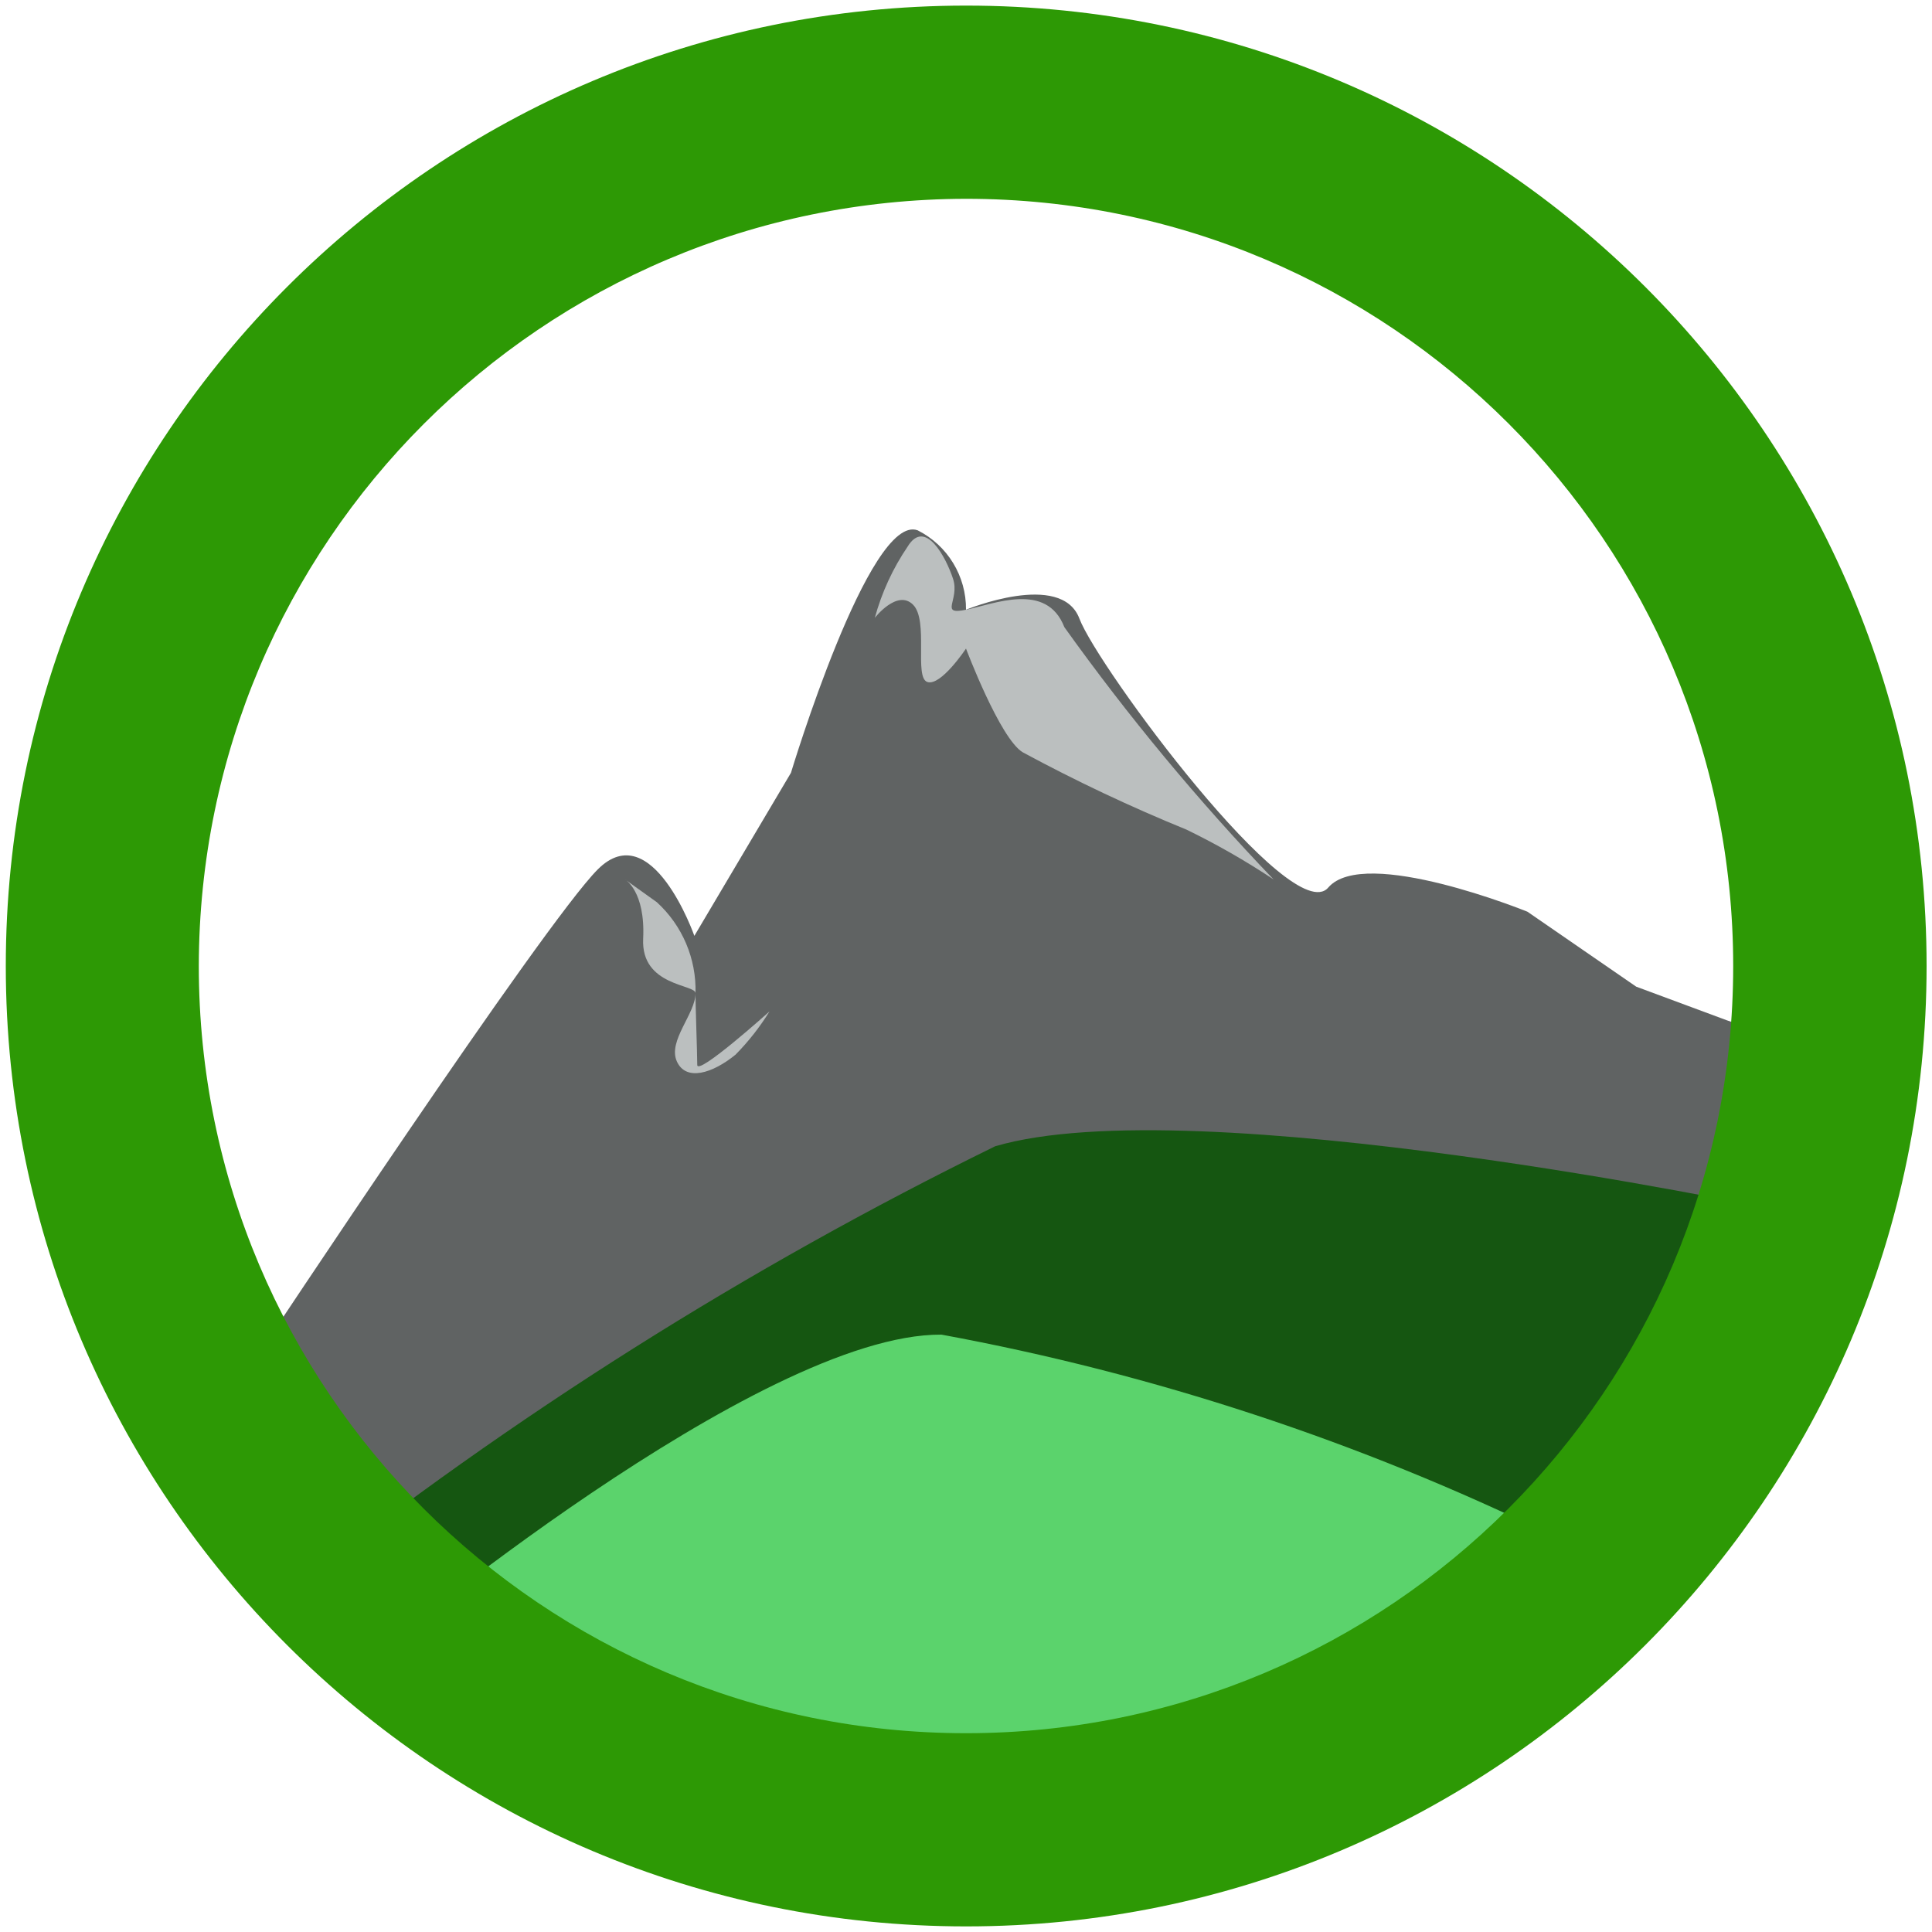
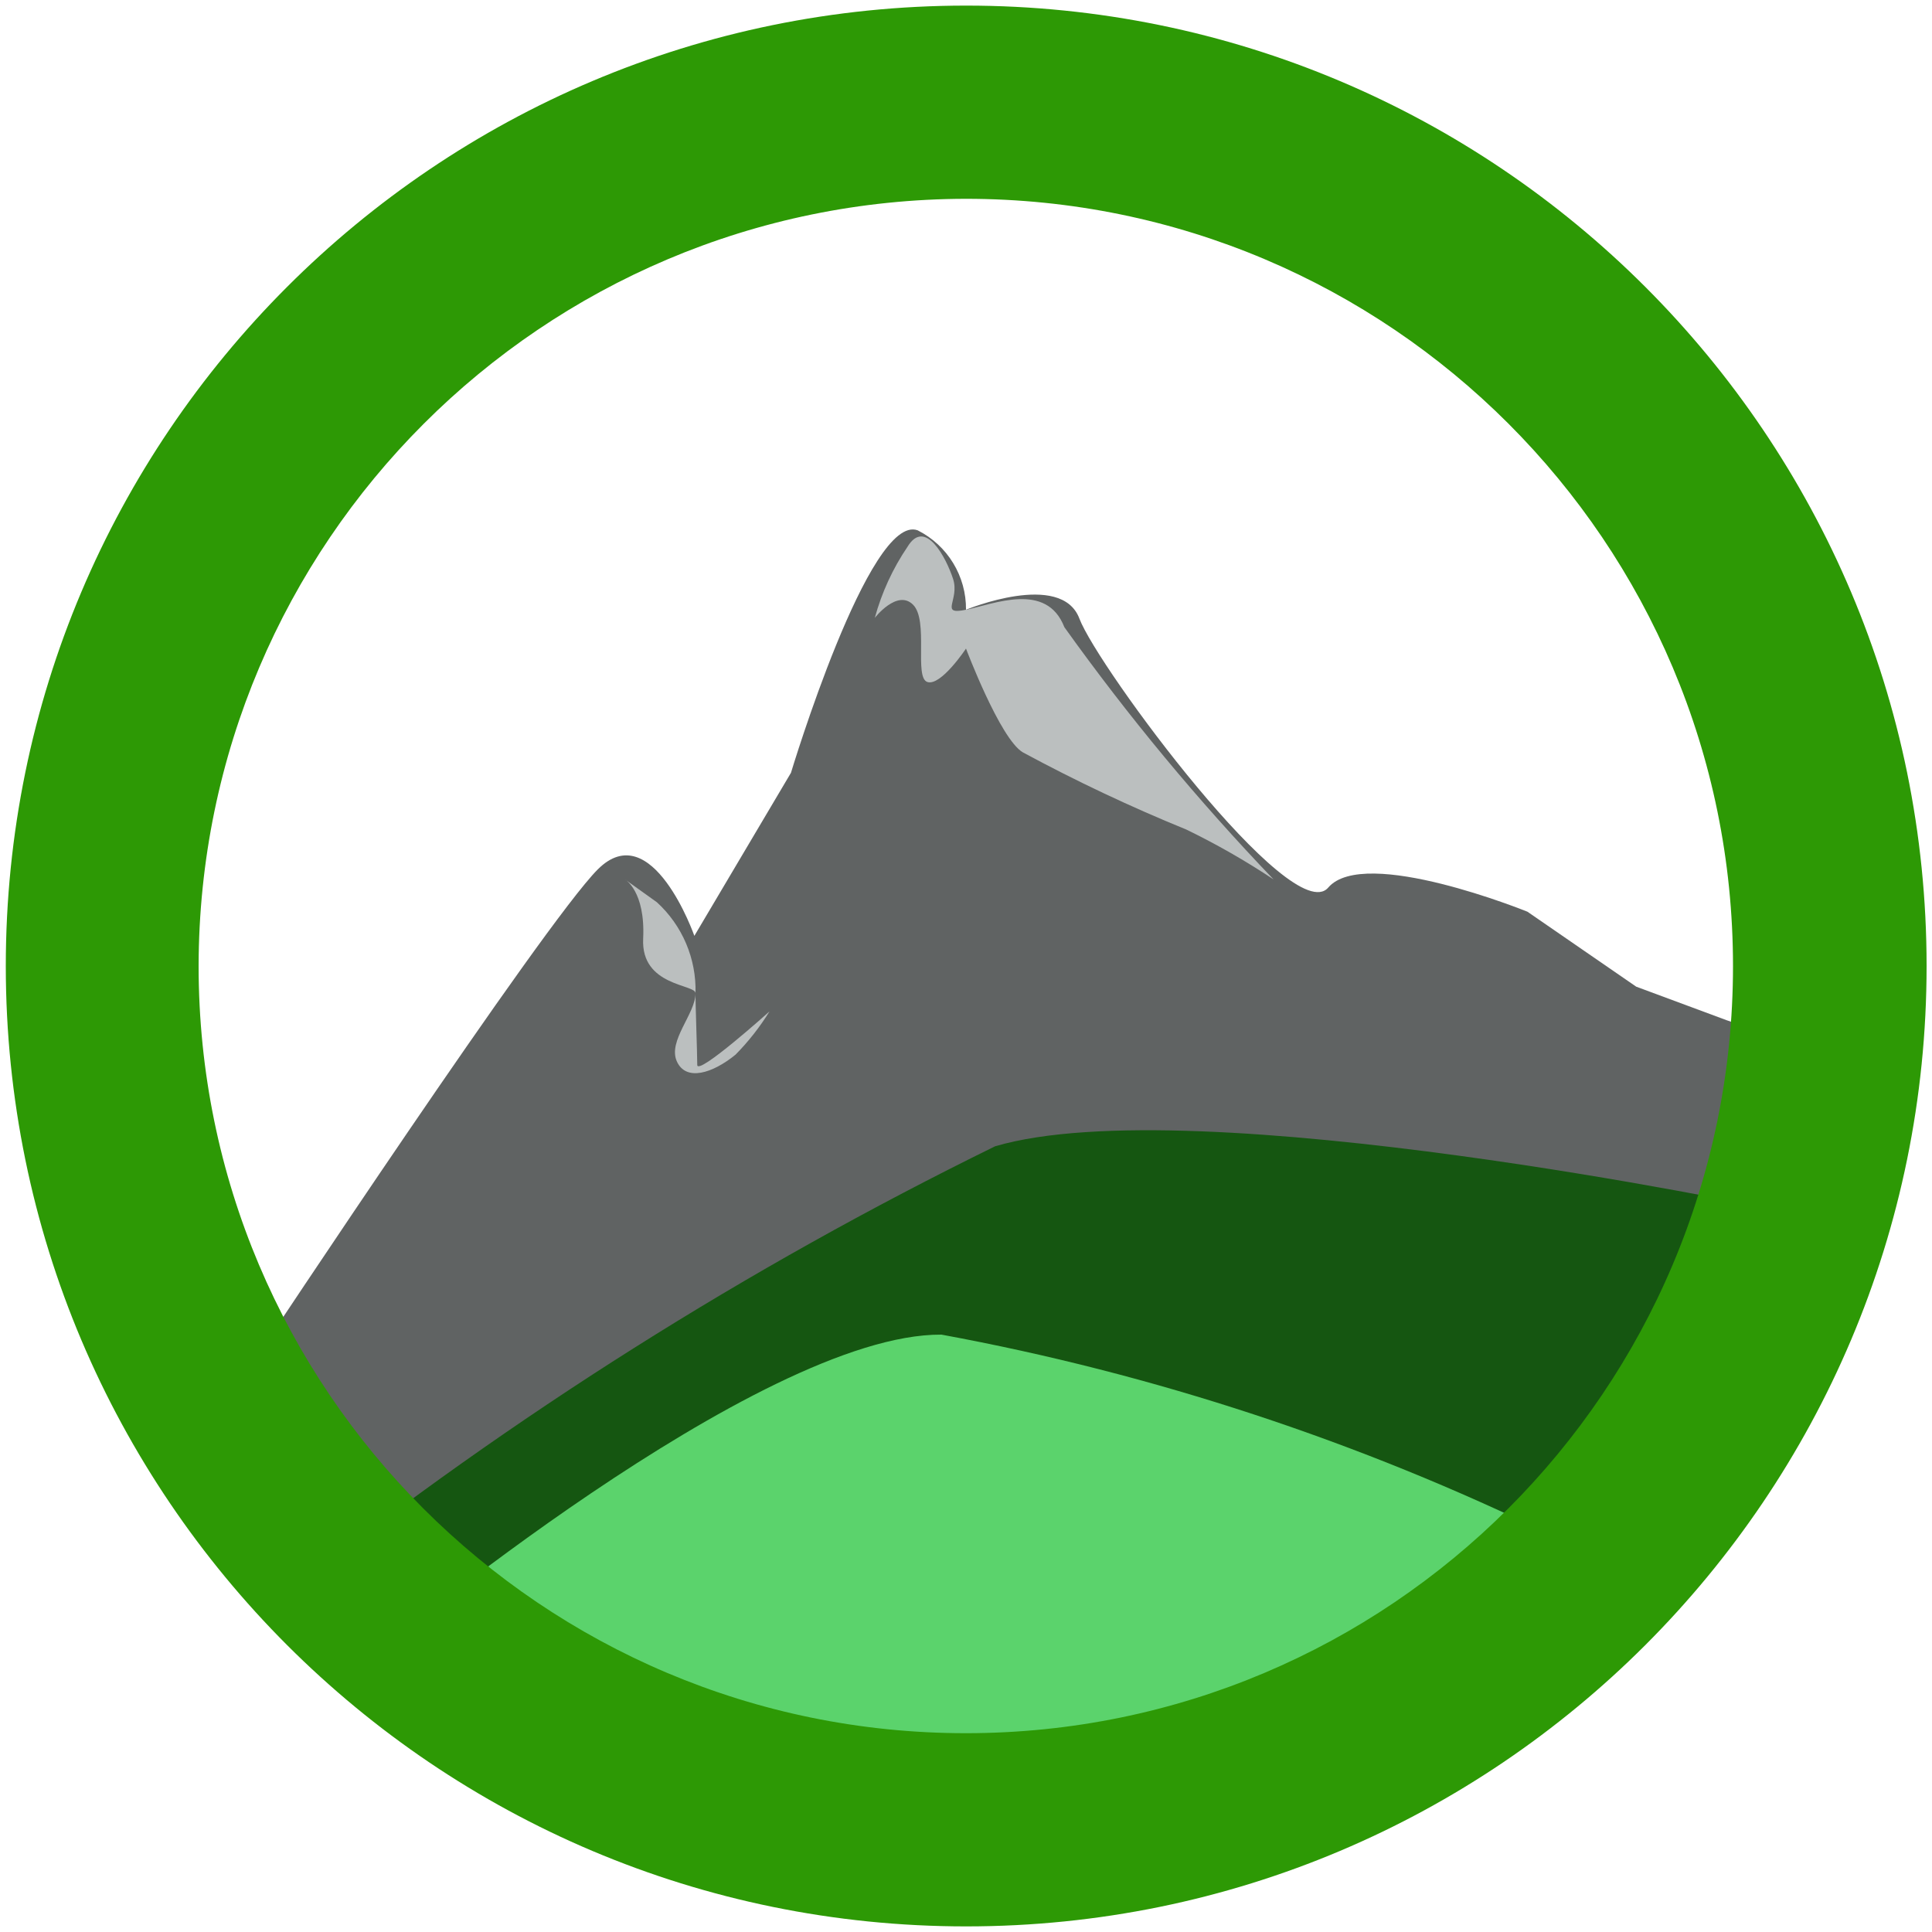
<svg xmlns="http://www.w3.org/2000/svg" width="10" height="10" viewBox="0 0 10 10">
-   <defs>
-     <clipPath id="clip-path">
-       <rect width="10" height="10" fill="none" />
-     </clipPath>
-   </defs>
  <g id="icons">
    <path d="M1.344,7s1.469-2.219,1.75-2.5.5.344.5.344L4.094,4S4.5,2.652,4.75,2.745A.455.455,0,0,1,5,3.156s.493-.204.587.046S6.688,4.812,6.875,4.594s1.031.125,1.031.125l.563.388.469.174.812.281A3.963,3.963,0,0,1,8.469,8.156C7.219,9.312,6.594,9.812,5,9.562s-3.75-1.375-4-2S1.344,7,1.344,7Z" fill="#606363" />
    <path d="M1.533,8.216A20.049,20.049,0,0,1,5.151,5.933c1.033-.303,4.005.322,4.005.322s-1.466,2.938-3.032,3.05A14.981,14.981,0,0,1,1.533,8.216Z" fill="#155611" />
    <path d="M8.04,7.951A12.309,12.309,0,0,0,4.873,6.908C3.926,6.902,1.96,8.552,1.96,8.552s2.495,1.003,3.565.704A10.809,10.809,0,0,0,8.04,7.951Z" fill="#5bd36c" />
    <path d="M4.528,3.198s.116-.15.198-.068.004.377.074.4S5,3.357,5,3.357s.176.467.294.537a8.639,8.639,0,0,0,.847.4,3.847,3.847,0,0,1,.451.258A11.867,11.867,0,0,1,5.509,3.246c-.092-.237-.365-.119-.509-.09-.141.029-.031-.05-.067-.16s-.144-.316-.235-.167A1.236,1.236,0,0,0,4.528,3.198Z" fill="#bbbfbf" />
    <path d="M3.235,4.552s.106.06.094.307.272.235.271.282.009.312.009.371.374-.277.374-.277a1.267,1.267,0,0,1-.176.224c-.119.097-.257.14-.304.034S3.6,5.247,3.6,5.141a.615.615,0,0,0-.2-.471Z" fill="#bbbfbf" />
  </g>
  <g id="icon-border">
-     <g clip-path="url(#clip-path)">
-       <g clip-path="url(#clip-path)">
-         <path d="M5,1.029A3.971,3.971,0,1,1,1.029,5,3.977,3.977,0,0,1,5,1.029m0-1A4.971,4.971,0,1,0,9.972,5,4.971,4.971,0,0,0,5,.029" fill="#2d9905" />
-       </g>
-     </g>
+     <path d="M5,1.029A3.971,3.971,0,1,1,1.028,5,3.977,3.977,0,0,1,5,1.029m0-1A4.971,4.971,0,1,0,9.972,5,4.971,4.971,0,0,0,5,.029" fill="#2d9905" />
  </g>
</svg>
